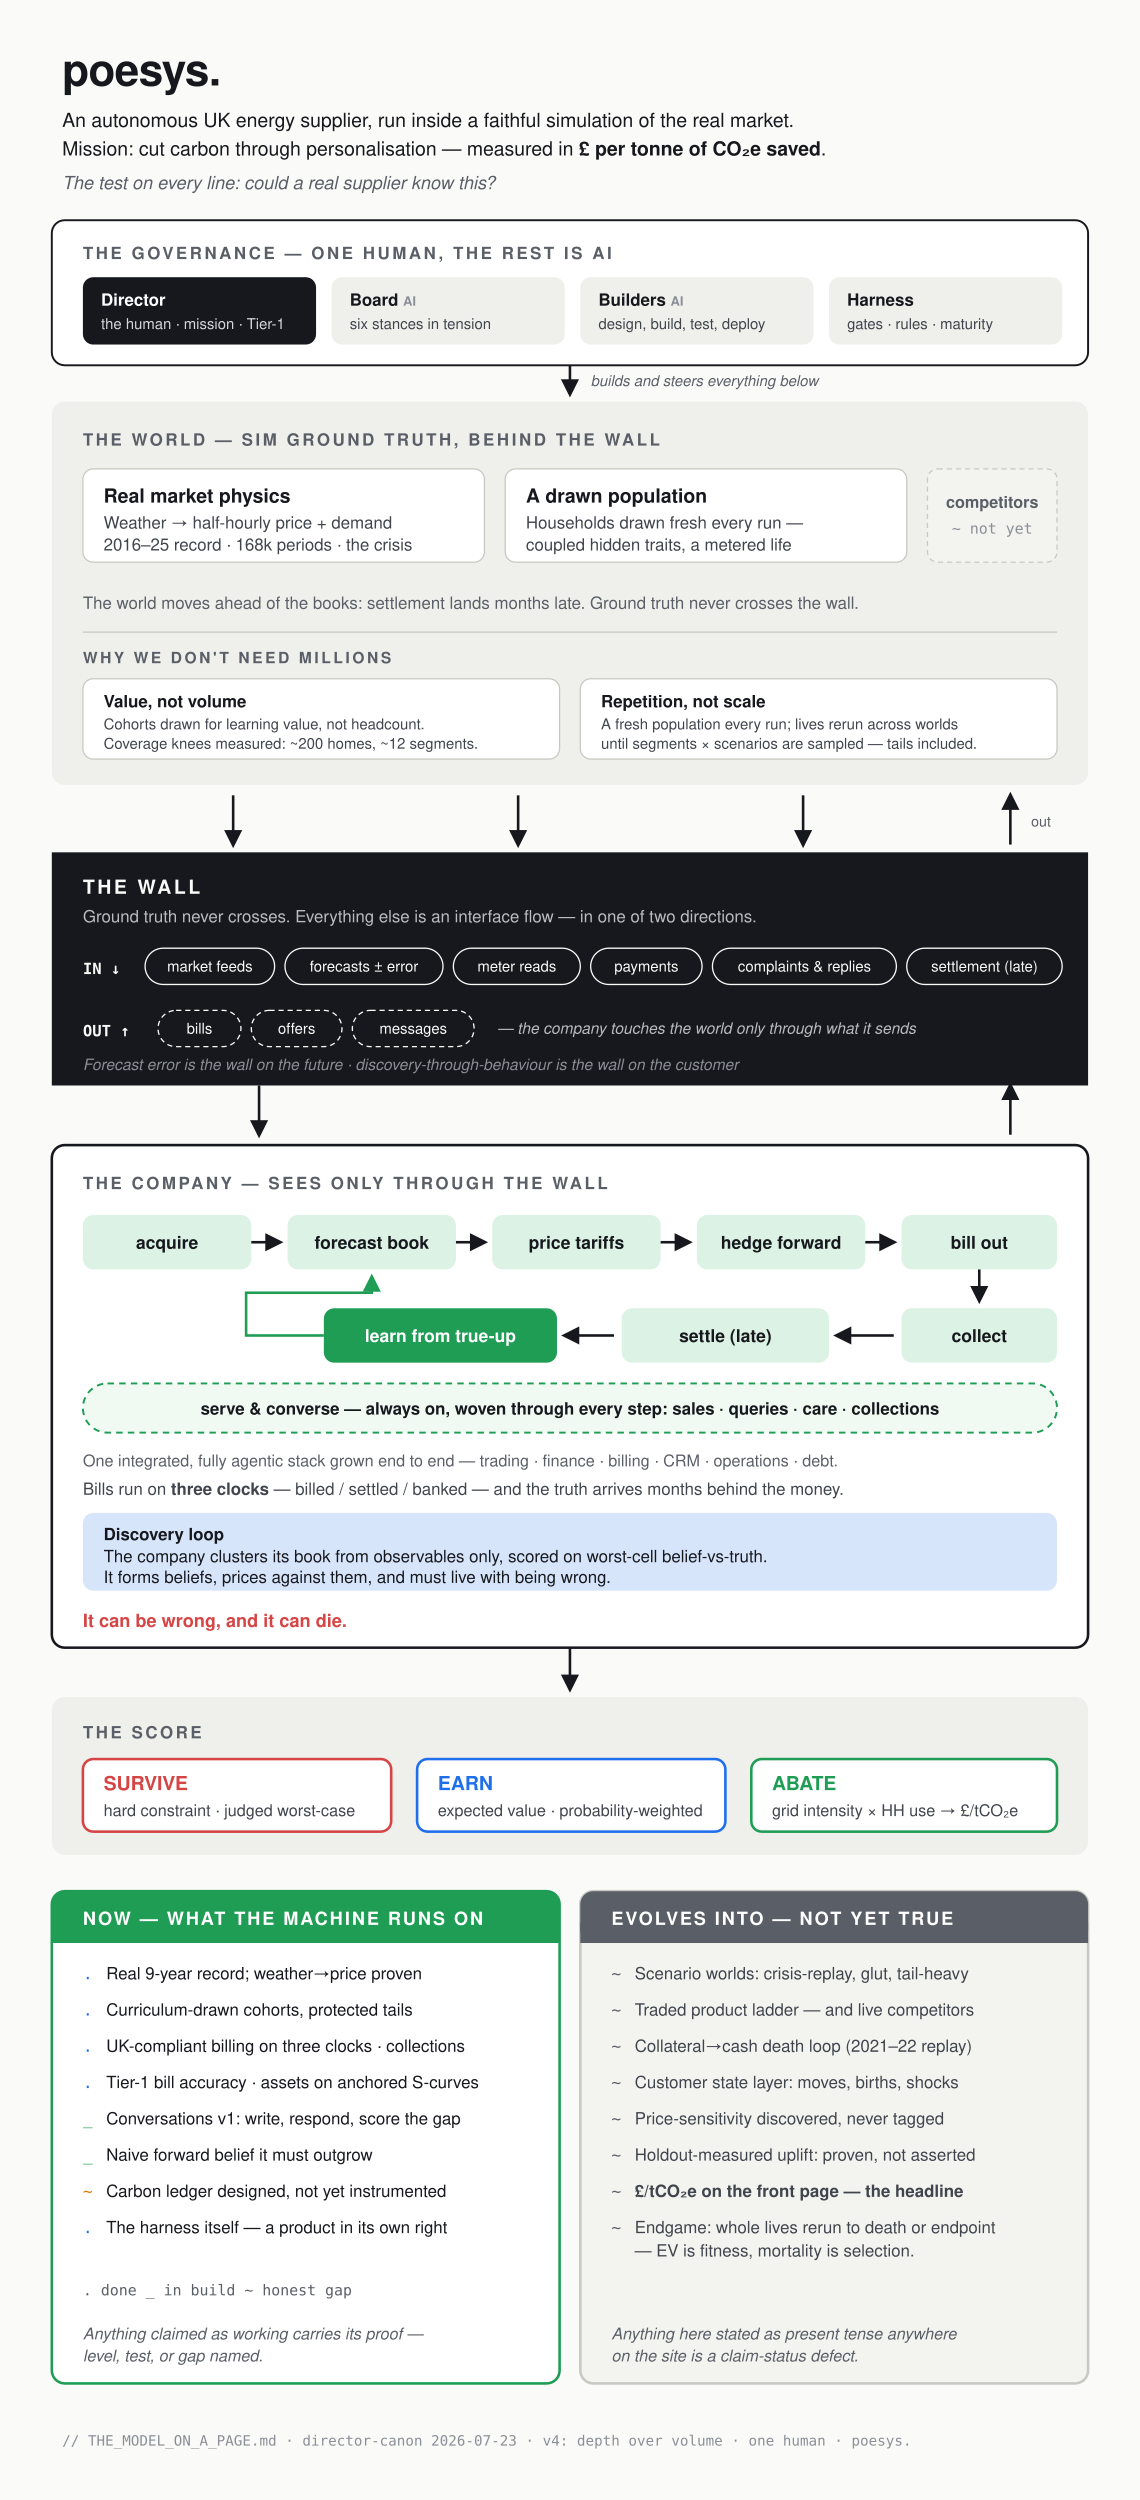
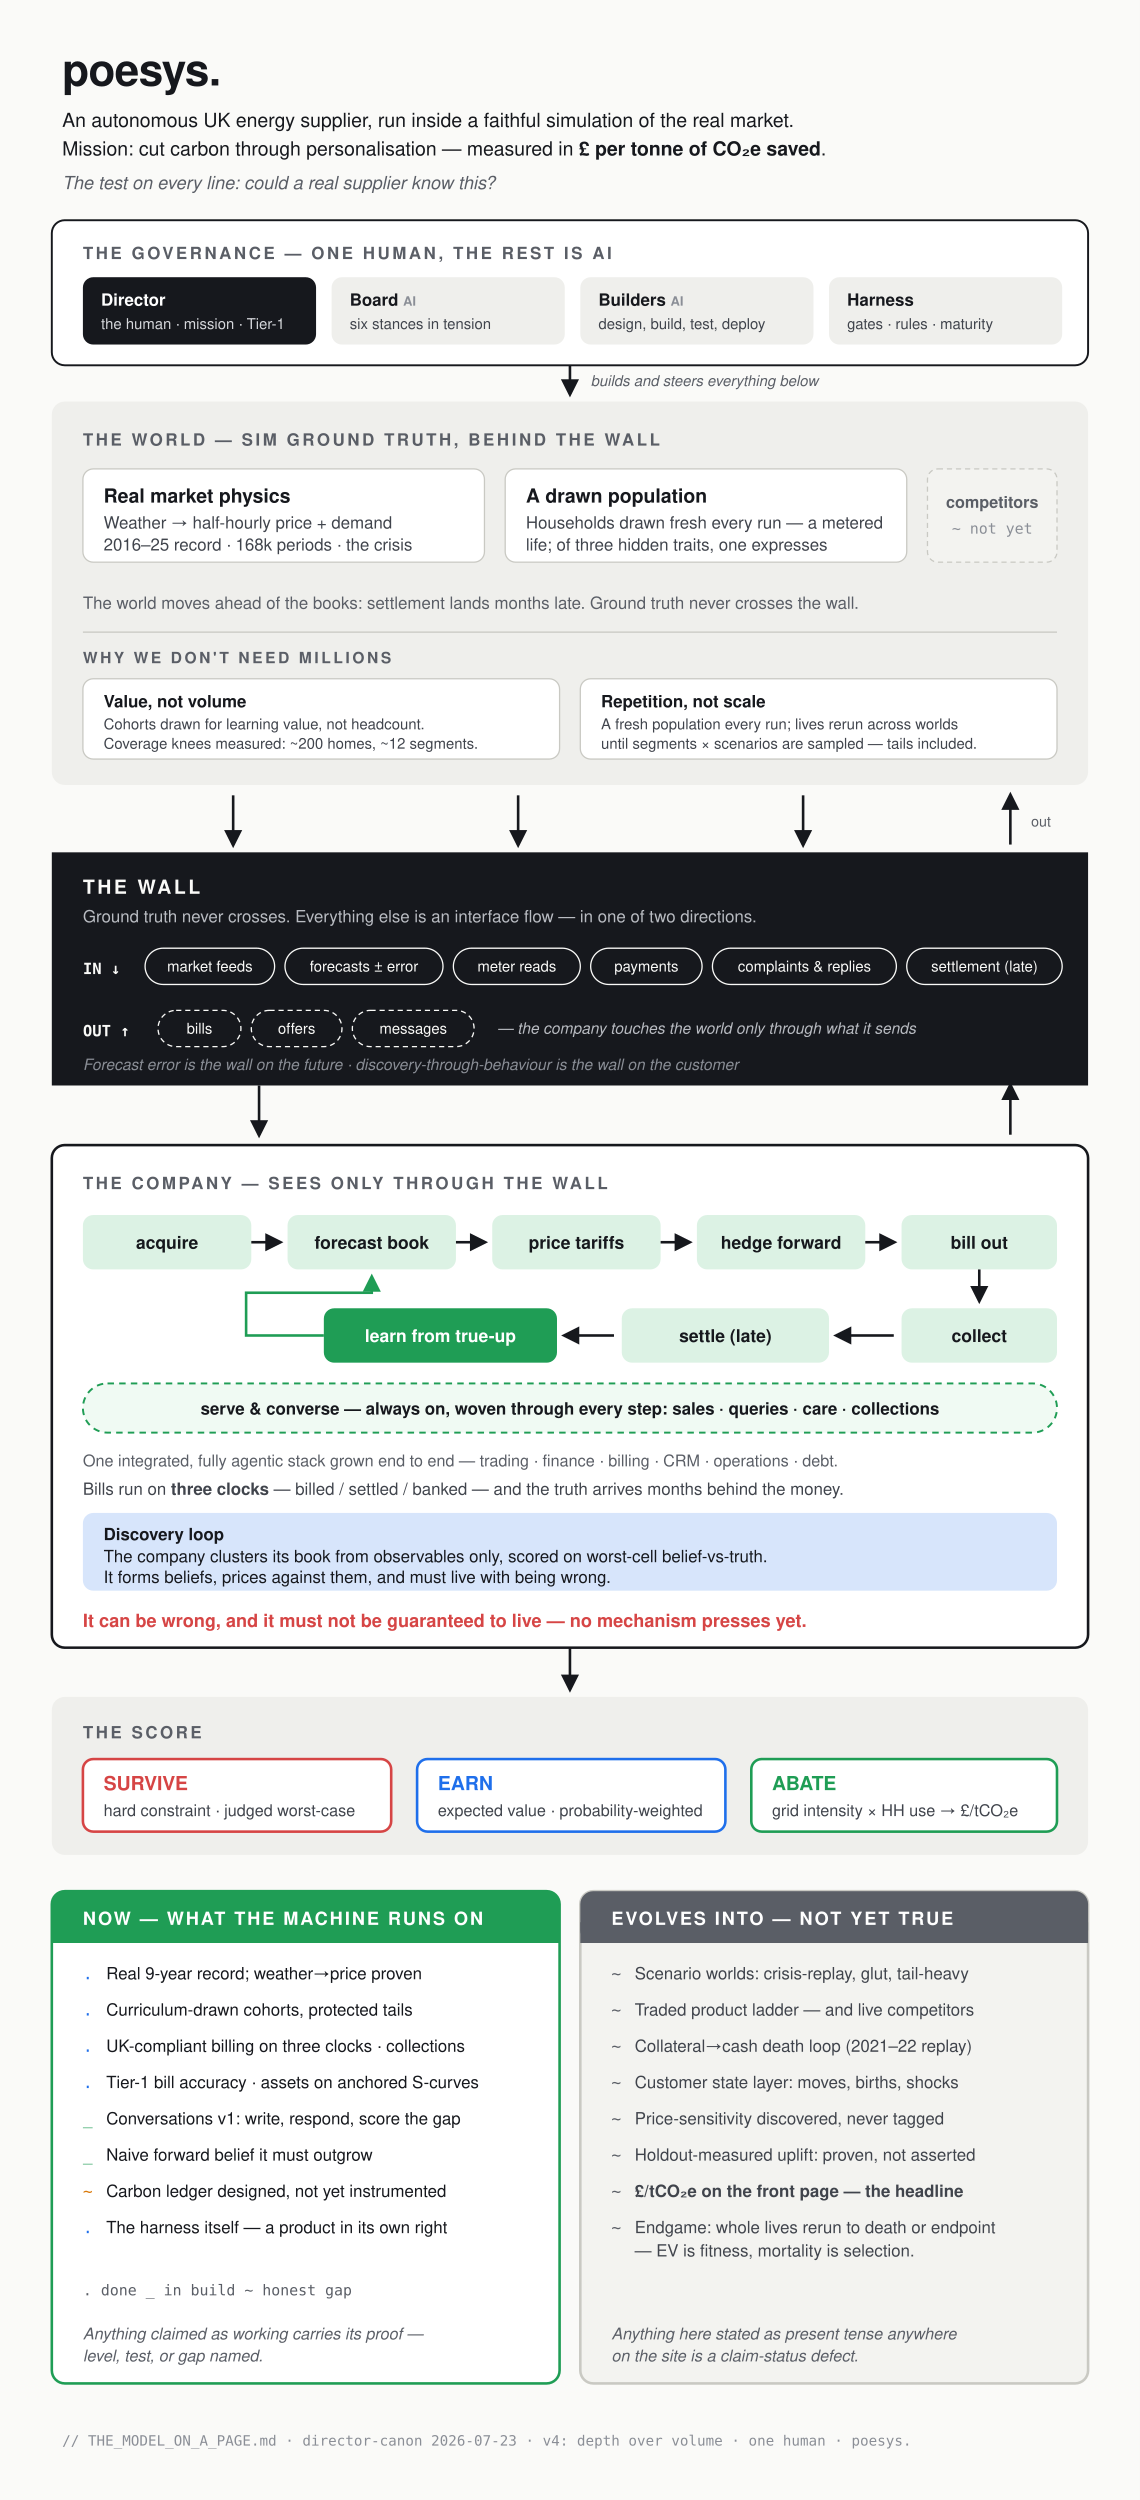
<svg xmlns="http://www.w3.org/2000/svg" width="880" height="1930" viewBox="0 0 880 1930" font-family="'Helvetica Neue', Helvetica, Arial, sans-serif">
  <defs>
    <marker id="arr" viewBox="0 0 10 10" refX="8" refY="5" markerWidth="7" markerHeight="7" orient="auto-start-reverse">
      <path d="M0,0 L10,5 L0,10 z" fill="#16181D" />
    </marker>
    <marker id="arrG" viewBox="0 0 10 10" refX="8" refY="5" markerWidth="7" markerHeight="7" orient="auto-start-reverse">
      <path d="M0,0 L10,5 L0,10 z" fill="#1F9D55" />
    </marker>
  </defs>
  <rect width="880" height="1930" fill="#FAFAF8" />
  <text x="48" y="66" font-size="34" font-weight="700" fill="#16181D" letter-spacing="-0.5">poesys.</text>
  <text x="48" y="98" font-size="15" fill="#16181D">An autonomous UK energy supplier, run inside a faithful simulation of the real market.</text>
  <text x="48" y="120" font-size="15" fill="#16181D">Mission: cut carbon through personalisation — measured in <tspan font-weight="700">£ per tonne of CO₂e saved</tspan>.</text>
  <text x="48" y="146" font-size="14" fill="#5A5E66" font-style="italic">The test on every line: could a real supplier know this?</text>
  <rect x="40" y="170" width="800" height="112" rx="10" fill="#FFFFFF" stroke="#16181D" stroke-width="1.5" />
  <text x="64" y="200" font-size="13" font-weight="700" fill="#5A5E66" letter-spacing="2">THE GOVERNANCE — ONE HUMAN, THE REST IS AI</text>
  <g>
    <rect x="64" y="214" width="180" height="52" rx="8" fill="#16181D" />
    <text x="78" y="236" font-size="13" font-weight="700" fill="#FFFFFF">Director</text>
    <text x="78" y="254" font-size="11.5" fill="#D5D7DB">the human · mission · Tier-1</text>
    <rect x="256" y="214" width="180" height="52" rx="8" fill="#EFEFEC" />
    <text x="270" y="236" font-size="13" font-weight="700" fill="#16181D">Board <tspan font-size="10" fill="#8A8E96">AI</tspan>
    </text>
    <text x="270" y="254" font-size="11.5" fill="#40444C">six stances in tension</text>
    <rect x="448" y="214" width="180" height="52" rx="8" fill="#EFEFEC" />
    <text x="462" y="236" font-size="13" font-weight="700" fill="#16181D">Builders <tspan font-size="10" fill="#8A8E96">AI</tspan>
    </text>
    <text x="462" y="254" font-size="11.5" fill="#40444C">design, build, test, deploy</text>
    <rect x="640" y="214" width="180" height="52" rx="8" fill="#EFEFEC" />
    <text x="654" y="236" font-size="13" font-weight="700" fill="#16181D">Harness</text>
    <text x="654" y="254" font-size="11.5" fill="#40444C">gates · rules · maturity</text>
  </g>
  <line x1="440" y1="282" x2="440" y2="304" stroke="#16181D" stroke-width="2" marker-end="url(#arr)" />
  <text x="456" y="298" font-size="11.5" fill="#5A5E66" font-style="italic">builds and steers everything below</text>
  <rect x="40" y="310" width="800" height="296" rx="10" fill="#EFEFEC" />
  <text x="64" y="344" font-size="13" font-weight="700" fill="#5A5E66" letter-spacing="2">THE WORLD — SIM GROUND TRUTH, BEHIND THE WALL</text>
  <rect x="64" y="362" width="310" height="72" rx="8" fill="#FFFFFF" stroke="#C9C9C3" />
  <text x="80" y="388" font-size="15" font-weight="700" fill="#16181D">Real market physics</text>
  <text x="80" y="408" font-size="13" fill="#40444C">Weather → half-hourly price + demand</text>
  <text x="80" y="425" font-size="13" fill="#40444C">2016–25 record · 168k periods · the crisis</text>
  <rect x="390" y="362" width="310" height="72" rx="8" fill="#FFFFFF" stroke="#C9C9C3" />
  <text x="406" y="388" font-size="15" font-weight="700" fill="#16181D">A drawn population</text>
-   <text x="406" y="408" font-size="13" fill="#40444C">Households drawn fresh every run —</text>
-   <text x="406" y="425" font-size="13" fill="#40444C">coupled hidden traits, a metered life</text>
+   <text x="406" y="408" font-size="13" fill="#40444C">Households drawn fresh every run — a metered</text>
+   <text x="406" y="425" font-size="13" fill="#40444C">life; of three hidden traits, one expresses</text>
  <rect x="716" y="362" width="100" height="72" rx="8" fill="#F3F3F0" stroke="#C9C9C3" stroke-dasharray="4 3" />
  <text x="766" y="392" font-size="12.5" font-weight="700" fill="#5A5E66" text-anchor="middle">competitors</text>
  <text x="766" y="412" font-size="11.5" fill="#8A8E96" text-anchor="middle" font-family="'SF Mono', Menlo, Consolas, monospace">~ not yet</text>
  <text x="64" y="470" font-size="13" fill="#5A5E66">The world moves ahead of the books: settlement lands months late. Ground truth never crosses the wall.</text>
  <line x1="64" y1="488" x2="816" y2="488" stroke="#C9C9C3" stroke-width="1" />
  <text x="64" y="512" font-size="12" font-weight="700" fill="#5A5E66" letter-spacing="2">WHY WE DON'T NEED MILLIONS</text>
  <rect x="64" y="524" width="368" height="62" rx="8" fill="#FFFFFF" stroke="#C9C9C3" />
  <text x="80" y="546" font-size="13" font-weight="700" fill="#16181D">Value, not volume</text>
  <text x="80" y="563" font-size="11.5" fill="#40444C">Cohorts drawn for learning value, not headcount.</text>
  <text x="80" y="578" font-size="11.5" fill="#40444C">Coverage knees measured: ~200 homes, ~12 segments.</text>
  <rect x="448" y="524" width="368" height="62" rx="8" fill="#FFFFFF" stroke="#C9C9C3" />
  <text x="464" y="546" font-size="13" font-weight="700" fill="#16181D">Repetition, not scale</text>
  <text x="464" y="563" font-size="11.5" fill="#40444C">A fresh population every run; lives rerun across worlds</text>
  <text x="464" y="578" font-size="11.5" fill="#40444C">until segments × scenarios are sampled — tails included.</text>
  <line x1="180" y1="614" x2="180" y2="652" stroke="#16181D" stroke-width="2" marker-end="url(#arr)" />
  <line x1="400" y1="614" x2="400" y2="652" stroke="#16181D" stroke-width="2" marker-end="url(#arr)" />
  <line x1="620" y1="614" x2="620" y2="652" stroke="#16181D" stroke-width="2" marker-end="url(#arr)" />
  <line x1="780" y1="652" x2="780" y2="614" stroke="#16181D" stroke-width="2" marker-end="url(#arr)" />
  <text x="796" y="638" font-size="11" fill="#5A5E66">out</text>
  <rect x="40" y="658" width="800" height="180" fill="#16181D" />
  <text x="64" y="690" font-size="15" font-weight="700" fill="#FAFAF8" letter-spacing="2">THE WALL</text>
  <text x="64" y="712" font-size="13" fill="#B9BCC2">Ground truth never crosses. Everything else is an interface flow — in one of two directions.</text>
  <text x="64" y="752" font-family="'SF Mono', Menlo, Consolas, monospace" font-size="12" font-weight="700" fill="#FAFAF8">IN ↓</text>
  <g font-size="11.5" fill="#FAFAF8">
    <rect x="112" y="732" width="100" height="28" rx="14" fill="none" stroke="#FAFAF8" />
    <text x="162" y="750" text-anchor="middle">market feeds</text>
    <rect x="220" y="732" width="122" height="28" rx="14" fill="none" stroke="#FAFAF8" />
    <text x="281" y="750" text-anchor="middle">forecasts ± error</text>
    <rect x="350" y="732" width="98" height="28" rx="14" fill="none" stroke="#FAFAF8" />
    <text x="399" y="750" text-anchor="middle">meter reads</text>
    <rect x="456" y="732" width="86" height="28" rx="14" fill="none" stroke="#FAFAF8" />
    <text x="499" y="750" text-anchor="middle">payments</text>
    <rect x="550" y="732" width="142" height="28" rx="14" fill="none" stroke="#FAFAF8" />
    <text x="621" y="750" text-anchor="middle">complaints &amp; replies</text>
    <rect x="700" y="732" width="120" height="28" rx="14" fill="none" stroke="#FAFAF8" />
    <text x="760" y="750" text-anchor="middle">settlement (late)</text>
  </g>
  <text x="64" y="800" font-family="'SF Mono', Menlo, Consolas, monospace" font-size="12" font-weight="700" fill="#FAFAF8">OUT ↑</text>
  <g font-size="11.5" fill="#FAFAF8">
    <rect x="122" y="780" width="64" height="28" rx="14" fill="none" stroke="#FAFAF8" stroke-dasharray="4 3" />
    <text x="154" y="798" text-anchor="middle">bills</text>
    <rect x="194" y="780" width="70" height="28" rx="14" fill="none" stroke="#FAFAF8" stroke-dasharray="4 3" />
    <text x="229" y="798" text-anchor="middle">offers</text>
    <rect x="272" y="780" width="94" height="28" rx="14" fill="none" stroke="#FAFAF8" stroke-dasharray="4 3" />
    <text x="319" y="798" text-anchor="middle">messages</text>
  </g>
  <text x="384" y="798" font-size="12" fill="#B9BCC2" font-style="italic">— the company touches the world only through what it sends</text>
  <text x="64" y="826" font-size="12" fill="#8A8E96" font-style="italic">Forecast error is the wall on the future · discovery-through-behaviour is the wall on the customer</text>
  <line x1="200" y1="838" x2="200" y2="876" stroke="#16181D" stroke-width="2" marker-end="url(#arr)" />
  <line x1="780" y1="876" x2="780" y2="838" stroke="#16181D" stroke-width="2" marker-end="url(#arr)" />
  <rect x="40" y="884" width="800" height="388" rx="10" fill="#FFFFFF" stroke="#16181D" stroke-width="2" />
  <text x="64" y="918" font-size="13" font-weight="700" fill="#5A5E66" letter-spacing="2">THE COMPANY — SEES ONLY THROUGH THE WALL</text>
  <g font-size="13.5" font-weight="600" fill="#16181D">
    <rect x="64" y="938" width="130" height="42" rx="8" fill="#DCF2E4" />
    <text x="129" y="964" text-anchor="middle">acquire</text>
    <rect x="222" y="938" width="130" height="42" rx="8" fill="#DCF2E4" />
    <text x="287" y="964" text-anchor="middle">forecast book</text>
    <rect x="380" y="938" width="130" height="42" rx="8" fill="#DCF2E4" />
    <text x="445" y="964" text-anchor="middle">price tariffs</text>
    <rect x="538" y="938" width="130" height="42" rx="8" fill="#DCF2E4" />
    <text x="603" y="964" text-anchor="middle">hedge forward</text>
    <rect x="696" y="938" width="120" height="42" rx="8" fill="#DCF2E4" />
    <text x="756" y="964" text-anchor="middle">bill out</text>
  </g>
  <g stroke="#16181D" stroke-width="2">
    <line x1="194" y1="959" x2="216" y2="959" marker-end="url(#arr)" />
    <line x1="352" y1="959" x2="374" y2="959" marker-end="url(#arr)" />
    <line x1="510" y1="959" x2="532" y2="959" marker-end="url(#arr)" />
    <line x1="668" y1="959" x2="690" y2="959" marker-end="url(#arr)" />
  </g>
  <path d="M 756 980 L 756 1004" stroke="#16181D" stroke-width="2" fill="none" marker-end="url(#arr)" />
  <g font-size="13.5" font-weight="600" fill="#16181D">
    <rect x="696" y="1010" width="120" height="42" rx="8" fill="#DCF2E4" />
    <text x="756" y="1036" text-anchor="middle">collect</text>
    <rect x="480" y="1010" width="160" height="42" rx="8" fill="#DCF2E4" />
    <text x="560" y="1036" text-anchor="middle">settle (late)</text>
    <rect x="250" y="1010" width="180" height="42" rx="8" fill="#1F9D55" />
    <text x="340" y="1036" text-anchor="middle" fill="#FFFFFF">learn from true-up</text>
  </g>
  <g stroke="#16181D" stroke-width="2">
    <line x1="690" y1="1031" x2="646" y2="1031" marker-end="url(#arr)" />
    <line x1="474" y1="1031" x2="436" y2="1031" marker-end="url(#arr)" />
  </g>
  <path d="M 250 1031 L 190 1031 L 190 998 L 287 998 L 287 986" stroke="#1F9D55" stroke-width="2" fill="none" marker-end="url(#arrG)" />
  <rect x="64" y="1068" width="752" height="38" rx="19" fill="#F0FAF3" stroke="#1F9D55" stroke-width="1.5" stroke-dasharray="5 4" />
  <text x="440" y="1092" font-size="13" font-weight="600" fill="#16181D" text-anchor="middle">serve &amp; converse — always on, woven through every step: sales · queries · care · collections</text>
  <text x="64" y="1132" font-size="12.5" fill="#5A5E66">One integrated, fully agentic stack grown end to end — trading · finance · billing · CRM · operations · debt.</text>
  <text x="64" y="1154" font-size="13" fill="#40444C">Bills run on <tspan font-weight="700">three clocks</tspan> — billed / settled / banked — and the truth arrives months behind the money.</text>
  <rect x="64" y="1168" width="752" height="60" rx="8" fill="#D7E5FB" />
  <text x="80" y="1189" font-size="13" font-weight="700" fill="#16181D">Discovery loop</text>
  <text x="80" y="1206" font-size="13" fill="#16181D">The company clusters its book from observables only, scored on worst-cell belief-vs-truth.</text>
  <text x="80" y="1222" font-size="13" fill="#16181D">It forms beliefs, prices against them, and must live with being wrong.</text>
-   <text x="64" y="1256" font-size="14" font-weight="700" fill="#D64545">It can be wrong, and it can die.</text>
+   <text x="64" y="1256" font-size="14" font-weight="700" fill="#D64545">It can be wrong, and it must not be guaranteed to live — no mechanism presses yet.</text>
  <line x1="440" y1="1272" x2="440" y2="1304" stroke="#16181D" stroke-width="2" marker-end="url(#arr)" />
  <rect x="40" y="1310" width="800" height="122" rx="10" fill="#EFEFEC" />
  <text x="64" y="1342" font-size="13" font-weight="700" fill="#5A5E66" letter-spacing="2">THE SCORE</text>
  <rect x="64" y="1358" width="238" height="56" rx="8" fill="#FFFFFF" stroke="#D64545" stroke-width="2" />
  <text x="80" y="1382" font-size="15" font-weight="700" fill="#D64545">SURVIVE</text>
  <text x="80" y="1402" font-size="12.5" fill="#40444C">hard constraint · judged worst-case</text>
  <rect x="322" y="1358" width="238" height="56" rx="8" fill="#FFFFFF" stroke="#1F6FEB" stroke-width="2" />
  <text x="338" y="1382" font-size="15" font-weight="700" fill="#1F6FEB">EARN</text>
  <text x="338" y="1402" font-size="12.5" fill="#40444C">expected value · probability-weighted</text>
  <rect x="580" y="1358" width="236" height="56" rx="8" fill="#FFFFFF" stroke="#1F9D55" stroke-width="2" />
  <text x="596" y="1382" font-size="15" font-weight="700" fill="#1F9D55">ABATE</text>
  <text x="596" y="1402" font-size="12.5" fill="#40444C">grid intensity × HH use → £/tCO₂e</text>
  <rect x="40" y="1460" width="392" height="380" rx="10" fill="#FFFFFF" stroke="#1F9D55" stroke-width="2" />
  <rect x="40" y="1460" width="392" height="40" rx="10" fill="#1F9D55" />
  <rect x="40" y="1484" width="392" height="16" fill="#1F9D55" />
  <text x="64" y="1486" font-size="14" font-weight="700" fill="#FFFFFF" letter-spacing="1.5">NOW — WHAT THE MACHINE RUNS ON</text>
  <g font-family="'SF Mono', Menlo, Consolas, monospace" font-size="12.5">
    <text x="64" y="1528" fill="#1F6FEB">.</text>
    <text x="82" y="1528" font-family="'Helvetica Neue', Helvetica, Arial, sans-serif" font-size="13" fill="#16181D">Real 9-year record; weather→price proven</text>
    <text x="64" y="1556" fill="#1F6FEB">.</text>
    <text x="82" y="1556" font-family="'Helvetica Neue', Helvetica, Arial, sans-serif" font-size="13" fill="#16181D">Curriculum-drawn cohorts, protected tails</text>
    <text x="64" y="1584" fill="#1F6FEB">.</text>
    <text x="82" y="1584" font-family="'Helvetica Neue', Helvetica, Arial, sans-serif" font-size="13" fill="#16181D">UK-compliant billing on three clocks · collections</text>
    <text x="64" y="1612" fill="#1F6FEB">.</text>
    <text x="82" y="1612" font-family="'Helvetica Neue', Helvetica, Arial, sans-serif" font-size="13" fill="#16181D">Tier-1 bill accuracy · assets on anchored S-curves</text>
    <text x="64" y="1640" fill="#1F9D55">_</text>
    <text x="82" y="1640" font-family="'Helvetica Neue', Helvetica, Arial, sans-serif" font-size="13" fill="#16181D">Conversations v1: write, respond, score the gap</text>
    <text x="64" y="1668" fill="#1F9D55">_</text>
    <text x="82" y="1668" font-family="'Helvetica Neue', Helvetica, Arial, sans-serif" font-size="13" fill="#16181D">Naive forward belief it must outgrow</text>
    <text x="64" y="1696" fill="#D97706">~</text>
    <text x="82" y="1696" font-family="'Helvetica Neue', Helvetica, Arial, sans-serif" font-size="13" fill="#16181D">Carbon ledger designed, not yet instrumented</text>
    <text x="64" y="1724" fill="#1F6FEB">.</text>
    <text x="82" y="1724" font-family="'Helvetica Neue', Helvetica, Arial, sans-serif" font-size="13" fill="#16181D">The harness itself — a product in its own right</text>
  </g>
  <g font-family="'SF Mono', Menlo, Consolas, monospace" font-size="11.5" fill="#5A5E66">
    <text x="64" y="1772">. done   _ in build   ~ honest gap</text>
  </g>
  <text x="64" y="1806" font-size="12.5" fill="#5A5E66" font-style="italic">Anything claimed as working carries its proof —</text>
  <text x="64" y="1823" font-size="12.5" fill="#5A5E66" font-style="italic">level, test, or gap named.</text>
  <rect x="448" y="1460" width="392" height="380" rx="10" fill="#F3F3F0" stroke="#C9C9C3" stroke-width="2" />
  <rect x="448" y="1460" width="392" height="40" rx="10" fill="#5A5E66" />
  <rect x="448" y="1484" width="392" height="16" fill="#5A5E66" />
  <text x="472" y="1486" font-size="14" font-weight="700" fill="#FFFFFF" letter-spacing="1.5">EVOLVES INTO — NOT YET TRUE</text>
  <g font-family="'SF Mono', Menlo, Consolas, monospace" font-size="12.5" fill="#5A5E66">
    <text x="472" y="1528">~</text>
    <text x="490" y="1528" font-family="'Helvetica Neue', Helvetica, Arial, sans-serif" font-size="13" fill="#40444C">Scenario worlds: crisis-replay, glut, tail-heavy</text>
    <text x="472" y="1556">~</text>
    <text x="490" y="1556" font-family="'Helvetica Neue', Helvetica, Arial, sans-serif" font-size="13" fill="#40444C">Traded product ladder — and live competitors</text>
    <text x="472" y="1584">~</text>
    <text x="490" y="1584" font-family="'Helvetica Neue', Helvetica, Arial, sans-serif" font-size="13" fill="#40444C">Collateral→cash death loop (2021–22 replay)</text>
    <text x="472" y="1612">~</text>
    <text x="490" y="1612" font-family="'Helvetica Neue', Helvetica, Arial, sans-serif" font-size="13" fill="#40444C">Customer state layer: moves, births, shocks</text>
    <text x="472" y="1640">~</text>
    <text x="490" y="1640" font-family="'Helvetica Neue', Helvetica, Arial, sans-serif" font-size="13" fill="#40444C">Price-sensitivity discovered, never tagged</text>
    <text x="472" y="1668">~</text>
    <text x="490" y="1668" font-family="'Helvetica Neue', Helvetica, Arial, sans-serif" font-size="13" fill="#40444C">Holdout-measured uplift: proven, not asserted</text>
    <text x="472" y="1696">~</text>
    <text x="490" y="1696" font-family="'Helvetica Neue', Helvetica, Arial, sans-serif" font-size="13" fill="#40444C" font-weight="700">£/tCO₂e on the front page — the headline</text>
    <text x="472" y="1724">~</text>
    <text x="490" y="1724" font-family="'Helvetica Neue', Helvetica, Arial, sans-serif" font-size="13" fill="#40444C">Endgame: whole lives rerun to death or endpoint</text>
  </g>
  <text x="490" y="1742" font-size="13" fill="#40444C">— EV is fitness, mortality is selection.</text>
  <text x="472" y="1806" font-size="12.5" fill="#5A5E66" font-style="italic">Anything here stated as present tense anywhere</text>
  <text x="472" y="1823" font-size="12.5" fill="#5A5E66" font-style="italic">on the site is a claim-status defect.</text>
  <text x="48" y="1888" font-family="'SF Mono', Menlo, Consolas, monospace" font-size="11" fill="#8A8E96">// THE_MODEL_ON_A_PAGE.md · director-canon 2026-07-23 · v4: depth over volume · one human · poesys.</text>
</svg>
